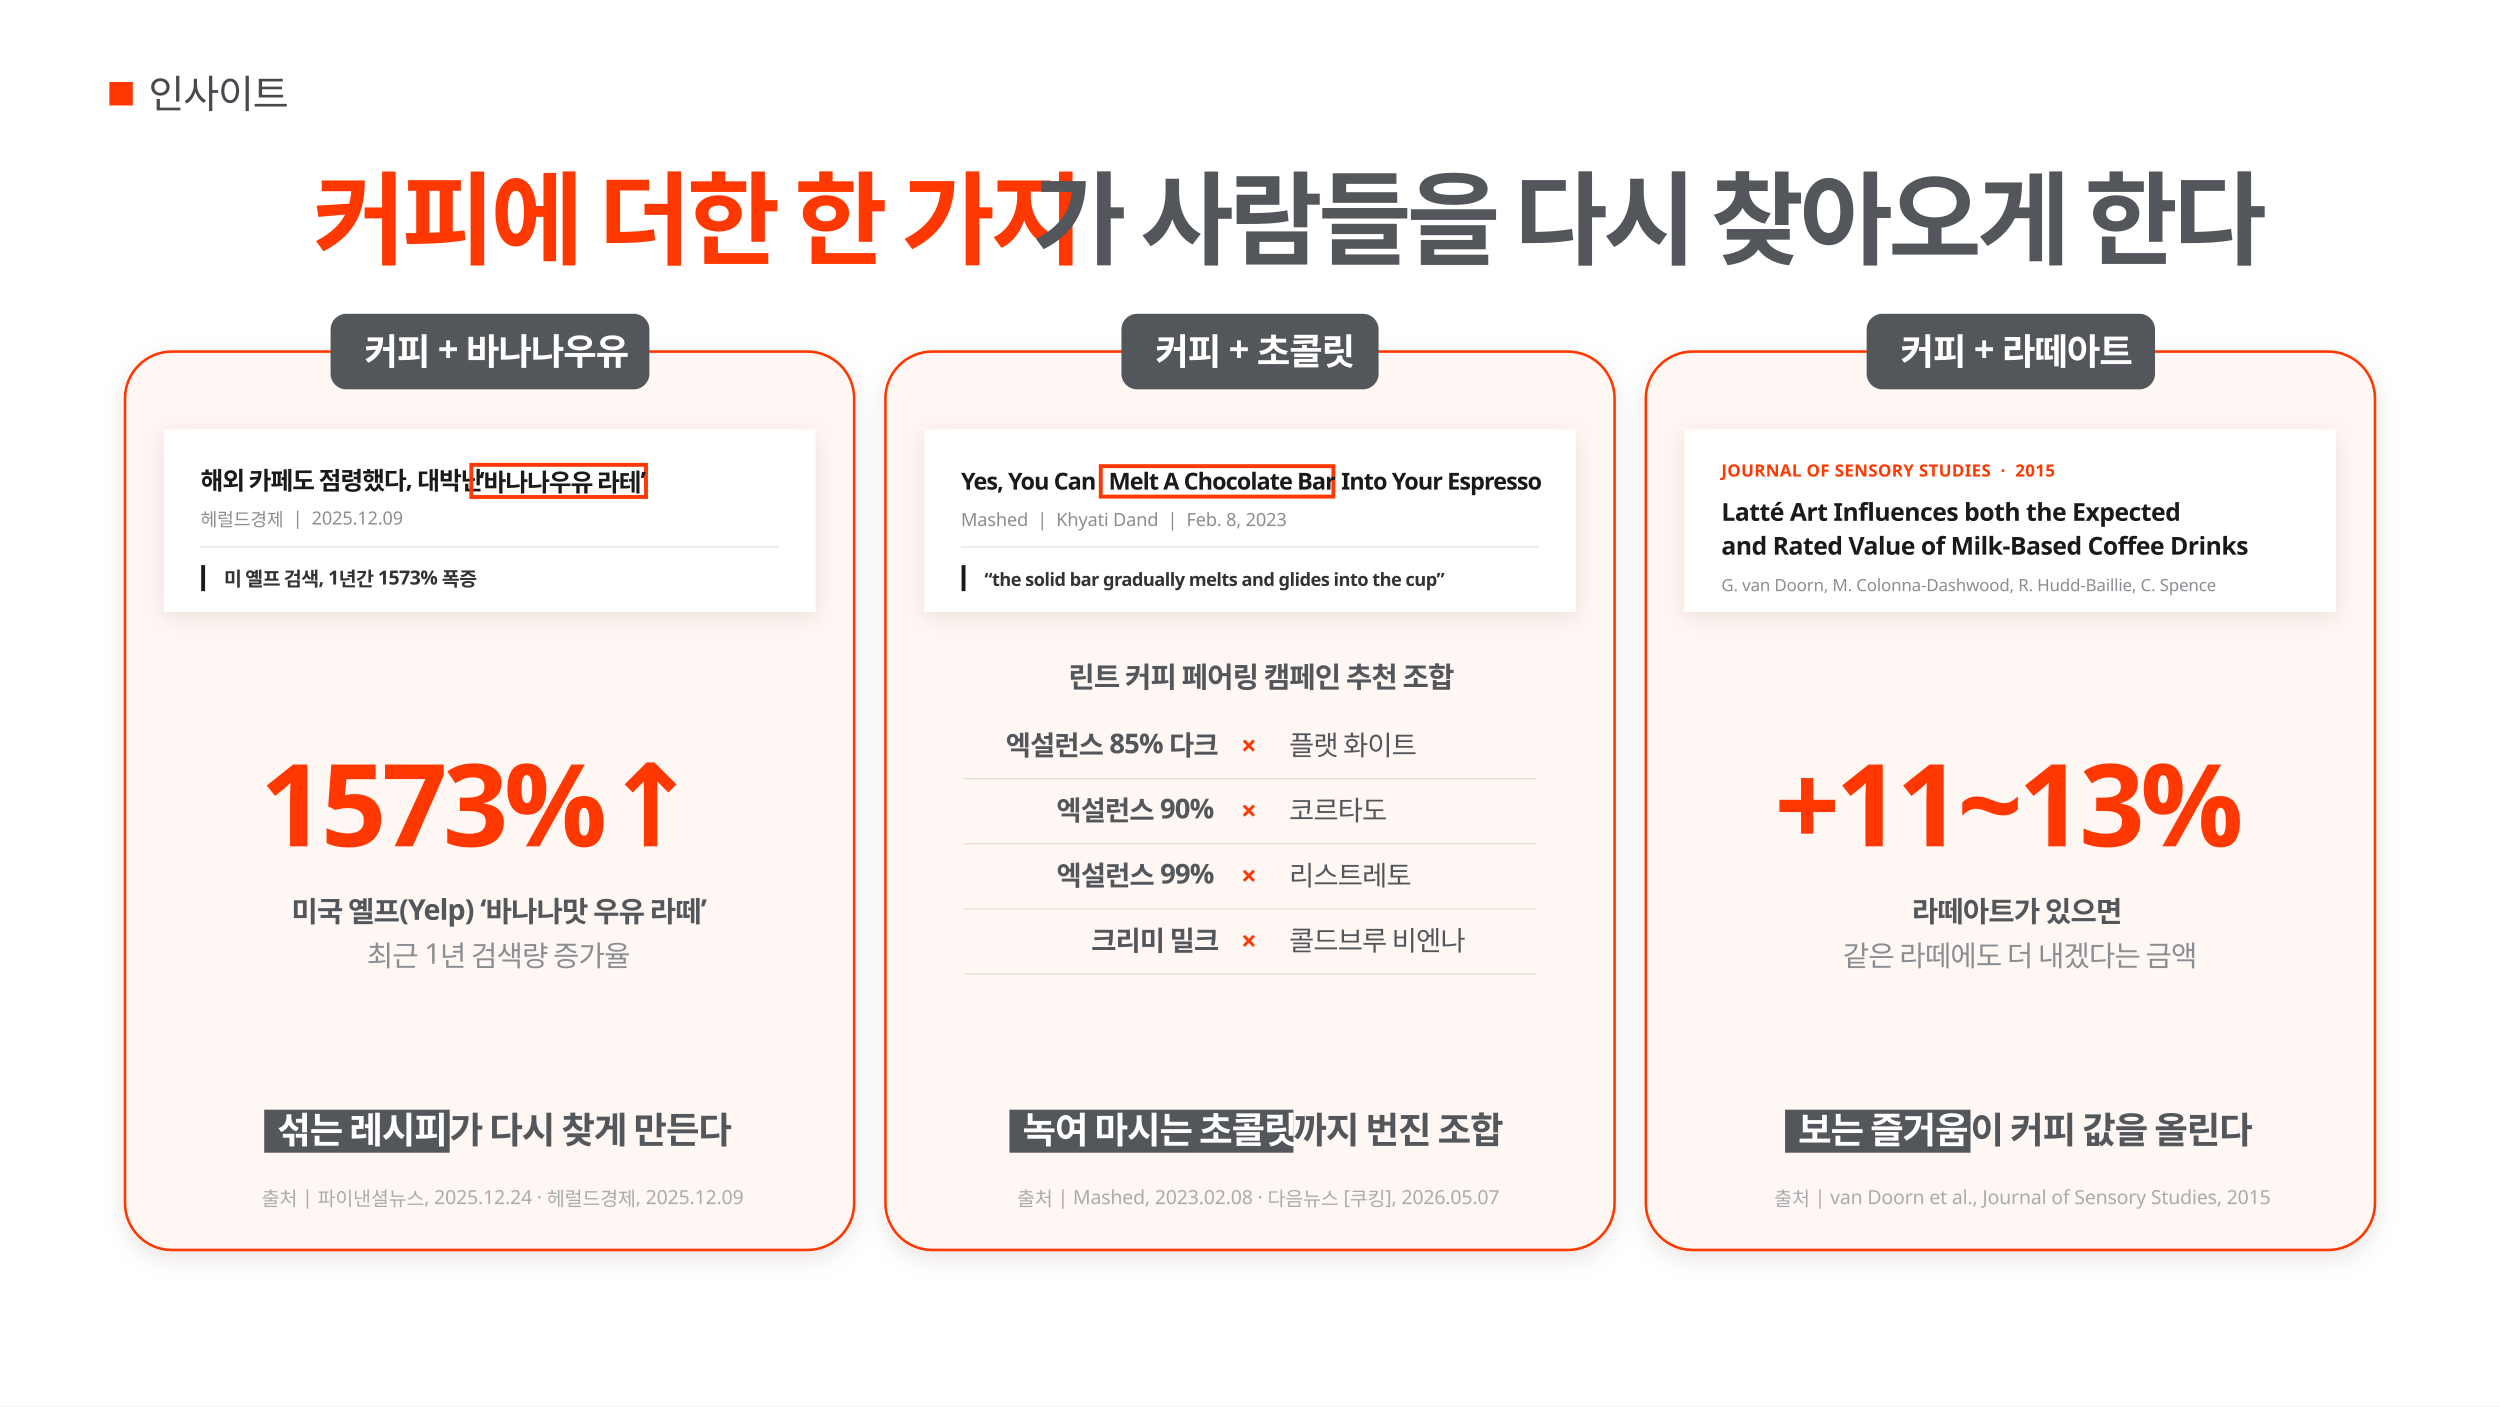
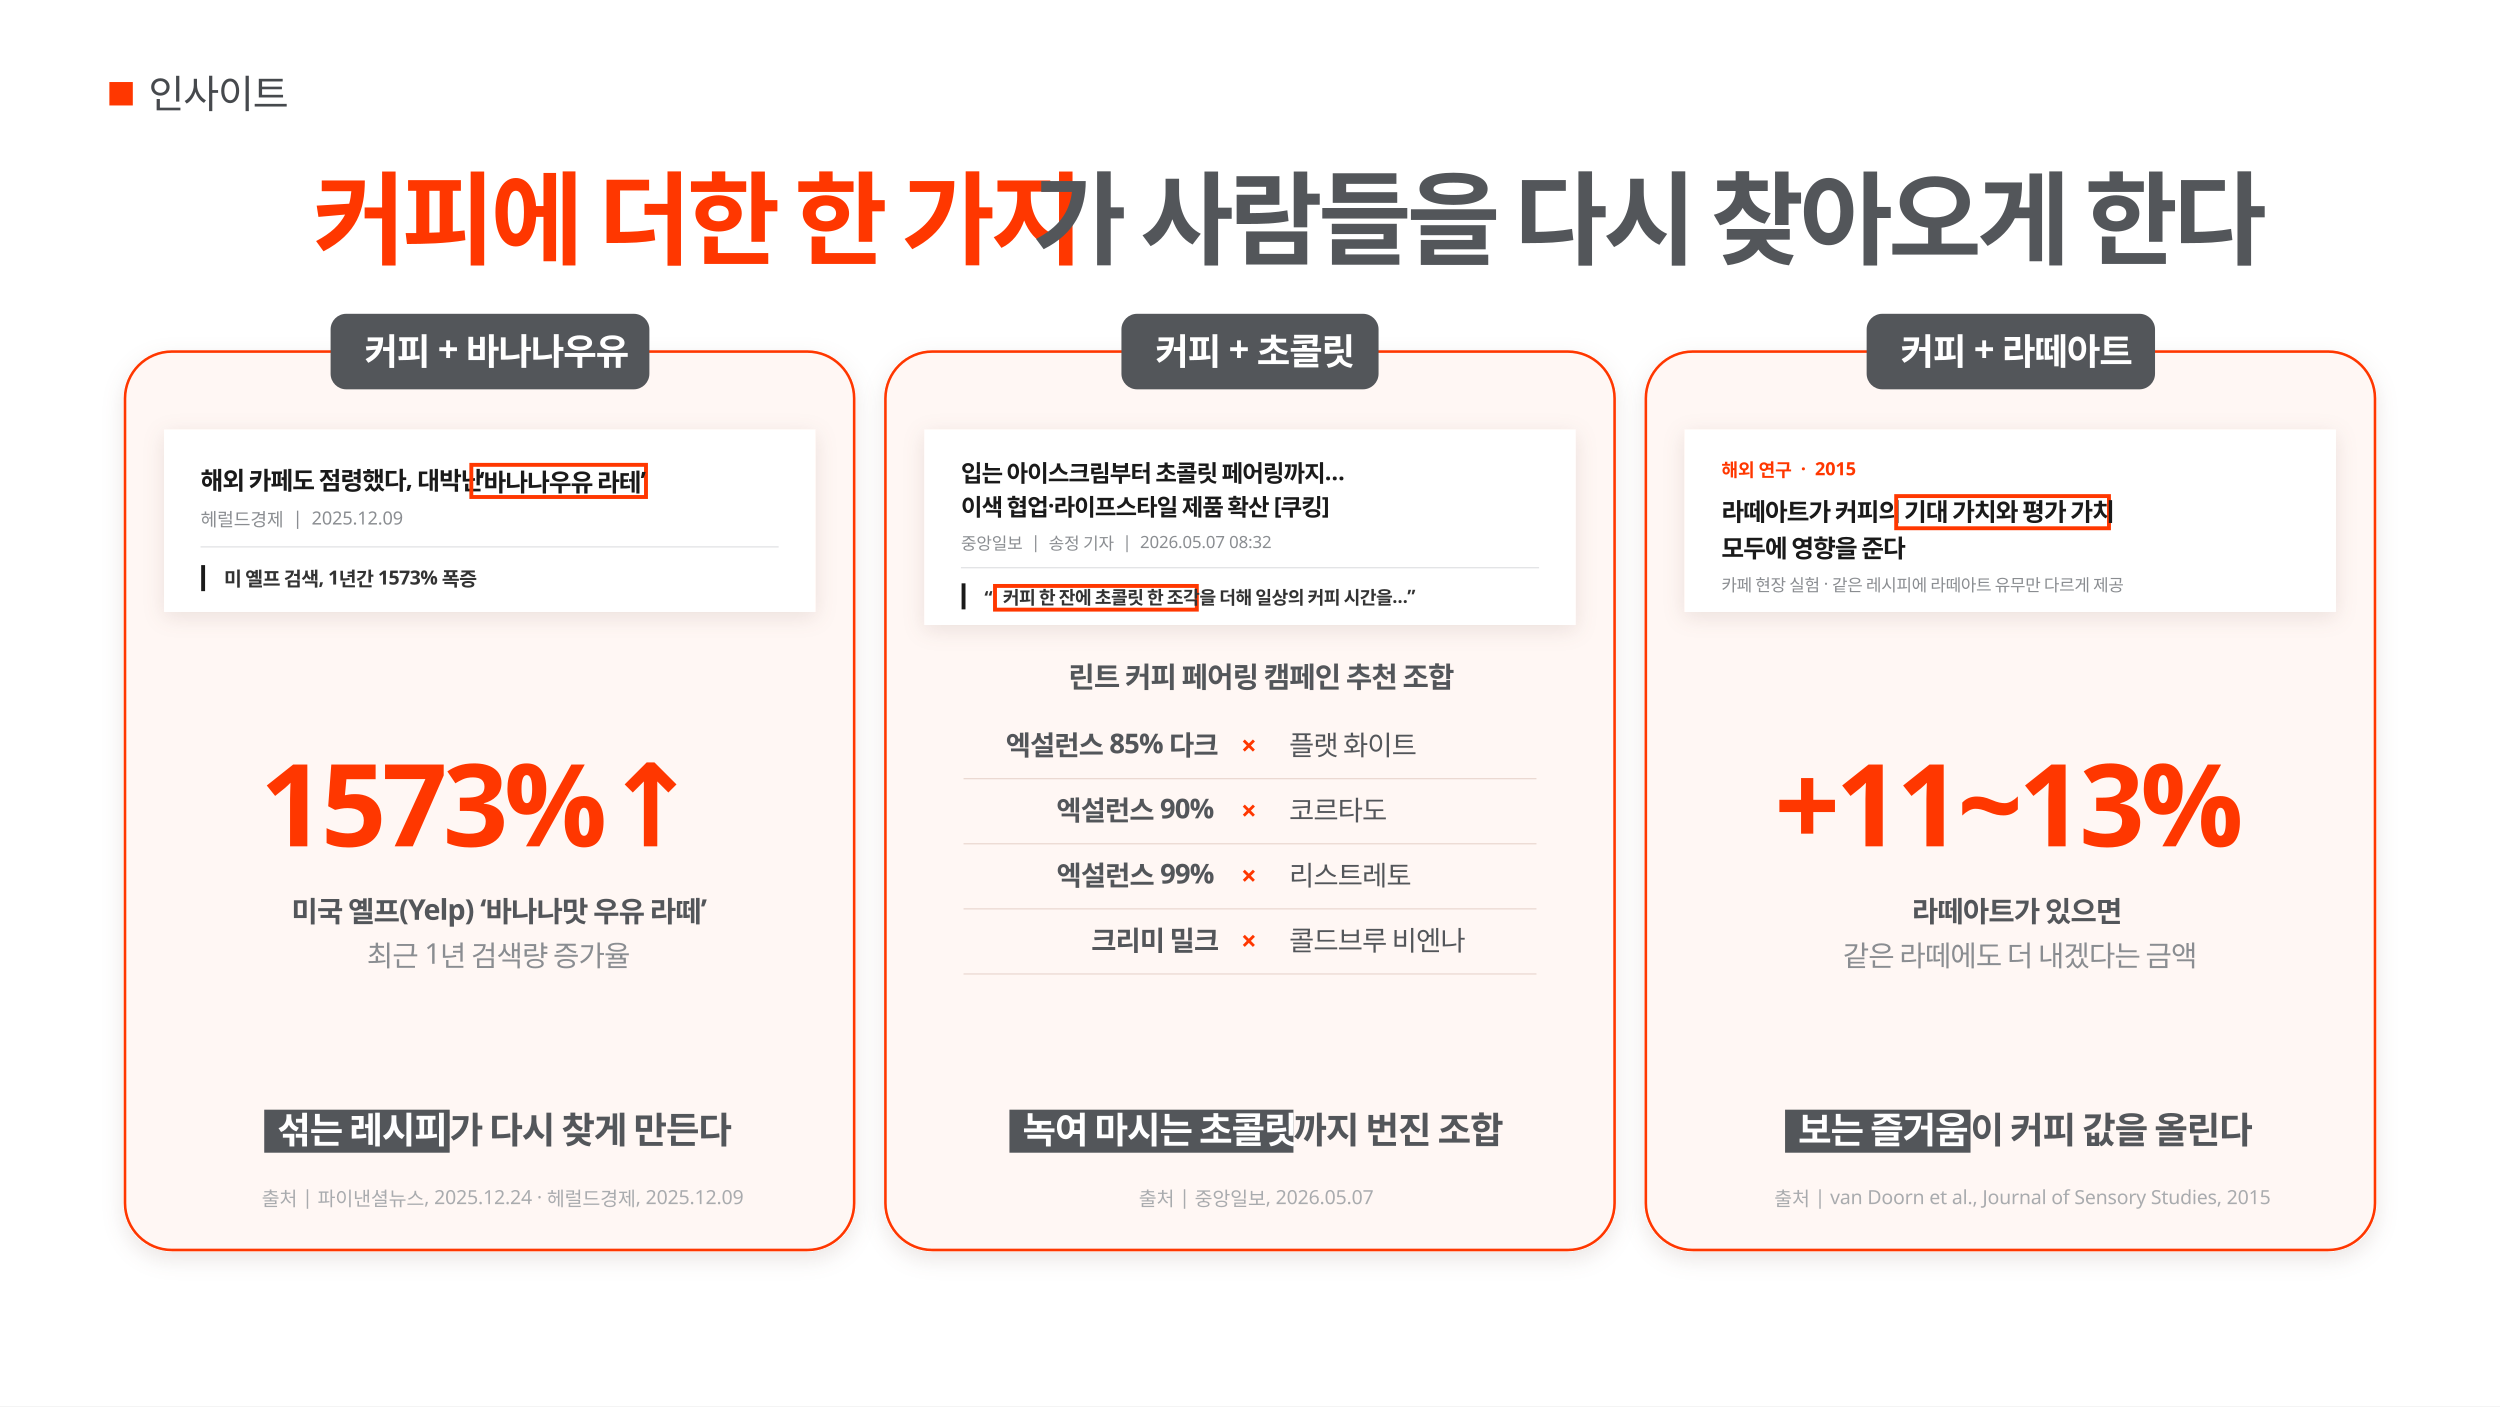
<svg xmlns="http://www.w3.org/2000/svg" width="1920" height="1080" viewBox="0 0 1920 1080" fill="none">
  <rect id="배경" width="1920" height="1080" fill="#FFFFFF" />
  <g id="헤더">
    <rect id="섹션_마커" x="84" y="63" width="18" height="18" fill="#FF3700" />
    <text fill="#46494D" xml:space="preserve" style="white-space: pre" font-family="Pretendard" font-size="30" font-weight="500" letter-spacing="-0.03em" id="섹션명">
      <tspan x="114" y="83">인사이트</tspan>
    </text>
    <g id="헤드문장">
      <text fill="#FF3700" xml:space="preserve" style="white-space: pre" font-family="Pretendard" font-size="78" font-weight="800" letter-spacing="-0.045em">
        <tspan x="240.25" y="197">커피에 더한 한 가지</tspan>
      </text>
      <text fill="#53565A" xml:space="preserve" style="white-space: pre" font-family="Pretendard" font-size="78" font-weight="800" letter-spacing="-0.045em">
        <tspan x="793.28" y="197">가 사람들을 다시 찾아오게 한다</tspan>
      </text>
    </g>
  </g>
  <g id="카드1">
    <g id="카드1_배경" filter="url(#filter14_d)">
      <rect x="96" y="270" width="560" height="690" rx="36" fill="#FFF7F4" stroke="#FF3700" stroke-width="2" />
    </g>
    <g id="카드1_탭">
      <rect x="253.9" y="241" width="244.83" height="58" rx="12" fill="#53565A" />
      <text fill="#FFFFFF" xml:space="preserve" style="white-space: pre" font-family="Pretendard" font-size="28" font-weight="700" letter-spacing="-0.03em" id="카드1_탭_텍스트">
        <tspan x="279.9" y="280.08">커피 + 바나나우유</tspan>
      </text>
    </g>
    <g id="기사_바나나우유">
      <g filter="url(#filter15_d)">
        <rect x="126" y="330" width="500" height="140" fill="#FFFFFF" />
      </g>
      <g id="기사_바나나우유_헤드라인">
        <text fill="#1A1A1A" xml:space="preserve" style="white-space: pre" font-family="Pretendard" font-size="19" font-weight="800" letter-spacing="-0.04em">
          <tspan x="154" y="376">해외 카페도 점령했다, 대박난 </tspan>
        </text>
        <rect x="361.98" y="357" width="134.14" height="24.7" fill="none" stroke="#FF3700" stroke-width="3" />
        <text fill="#1A1A1A" xml:space="preserve" style="white-space: pre" font-family="Pretendard" font-size="19" font-weight="800" letter-spacing="-0.04em">
          <tspan x="367.98" y="376">‘바나나우유 라테’</tspan>
        </text>
      </g>
      <text fill="#8A8D91" xml:space="preserve" style="white-space: pre" font-family="Pretendard" font-size="14" font-weight="400" letter-spacing="-0.01em" id="기사_바나나우유_정보">
        <tspan x="154" y="404">헤럴드경제  |  2025.12.09</tspan>
      </text>
      <path d="M154 420H598" stroke="#E2E3E5" stroke-width="1" />
      <path d="M156 434V454" stroke="#1A1A1A" stroke-width="3" />
      <text fill="#333333" xml:space="preserve" style="white-space: pre" font-family="Pretendard" font-size="15" font-weight="600" letter-spacing="-0.03em" id="기사_바나나우유_부제_1">
        <tspan x="172" y="450">미 옐프 검색, 1년간 1573% 폭증</tspan>
      </text>
    </g>
    <text fill="#FF3700" xml:space="preserve" style="white-space: pre" font-family="Pretendard" font-size="88" font-weight="800" letter-spacing="-0.04em" id="바나나_수치">
      <tspan x="199.69" y="650">1573%↑</tspan>
    </text>
    <text fill="#53565A" xml:space="preserve" style="white-space: pre" font-family="Pretendard" font-size="22" font-weight="600" letter-spacing="-0.03em" id="바나나_설명_1">
      <tspan x="223.83" y="708">미국 옐프(Yelp) ‘바나나맛 우유 라떼’</tspan>
    </text>
    <text fill="#8A8D91" xml:space="preserve" style="white-space: pre" font-family="Pretendard" font-size="22" font-weight="500" letter-spacing="-0.03em" id="바나나_설명_2">
      <tspan x="281.73" y="742">최근 1년 검색량 증가율</tspan>
    </text>
    <g id="바나나_캡션">
      <rect x="202.93" y="852.24" width="142.42" height="33.04" fill="#53565A" />
      <text fill="#FFFFFF" xml:space="preserve" style="white-space: pre" font-family="Pretendard" font-size="28" font-weight="700" letter-spacing="-0.03em">
        <tspan x="212.93" y="878">섞는 레시피</tspan>
      </text>
      <text fill="#53565A" xml:space="preserve" style="white-space: pre" font-family="Pretendard" font-size="28" font-weight="700" letter-spacing="-0.03em">
        <tspan x="345.35" y="878">가 다시 찾게 만든다</tspan>
      </text>
    </g>
    <text fill="#A9ABAE" xml:space="preserve" style="white-space: pre" font-family="Pretendard" font-size="15" font-weight="400" letter-spacing="-0.01em" id="바나나_출처">
      <tspan x="200.95" y="926">출처 | 파이낸셜뉴스, 2025.12.24 · 헤럴드경제, 2025.12.09</tspan>
    </text>
  </g>
  <g id="카드2">
    <g id="카드2_배경" filter="url(#filter16_d)">
      <rect x="680" y="270" width="560" height="690" rx="36" fill="#FFF7F4" stroke="#FF3700" stroke-width="2" />
    </g>
    <g id="카드2_탭">
      <rect x="861.26" y="241" width="197.48" height="58" rx="12" fill="#53565A" />
      <text fill="#FFFFFF" xml:space="preserve" style="white-space: pre" font-family="Pretendard" font-size="28" font-weight="700" letter-spacing="-0.03em" id="카드2_탭_텍스트">
        <tspan x="887.26" y="280.08">커피 + 초콜릿</tspan>
      </text>
    </g>
-     <g id="기사_Mashed">
+     <g id="기사_린트">
      <g filter="url(#filter17_d)">
-         <rect x="710" y="330" width="500" height="140" fill="#FFFFFF" />
-       </g>
-       <g id="기사_Mashed_헤드라인">
-         <text fill="#1A1A1A" xml:space="preserve" style="white-space: pre" font-family="Pretendard" font-size="18" font-weight="800" letter-spacing="-0.04em">
-           <tspan x="738" y="376">Yes, You Can </tspan>
-         </text>
-         <rect x="845.38" y="358" width="178.66" height="23.4" fill="none" stroke="#FF3700" stroke-width="3" />
-         <text fill="#1A1A1A" xml:space="preserve" style="white-space: pre" font-family="Pretendard" font-size="18" font-weight="800" letter-spacing="-0.04em">
-           <tspan x="851.38" y="376">Melt A Chocolate Bar</tspan>
-         </text>
-         <text fill="#1A1A1A" xml:space="preserve" style="white-space: pre" font-family="Pretendard" font-size="18" font-weight="800" letter-spacing="-0.04em">
-           <tspan x="1026.03" y="376"> Into Your Espresso</tspan>
-         </text>
-       </g>
-       <text fill="#8A8D91" xml:space="preserve" style="white-space: pre" font-family="Pretendard" font-size="14" font-weight="400" letter-spacing="-0.01em" id="기사_Mashed_정보">
-         <tspan x="738" y="404">Mashed  |  Khyati Dand  |  Feb. 8, 2023</tspan>
-       </text>
-       <path d="M738 420H1182" stroke="#E2E3E5" stroke-width="1" />
-       <path d="M740 434V454" stroke="#1A1A1A" stroke-width="3" />
-       <text fill="#333333" xml:space="preserve" style="white-space: pre" font-family="Pretendard" font-size="14" font-weight="600" letter-spacing="-0.03em" id="기사_Mashed_부제_1">
-         <tspan x="756" y="450">“the solid bar gradually melts and glides into the cup”</tspan>
-       </text>
+         <rect x="710" y="330" width="500" height="150" fill="#FFFFFF" />
+       </g>
+       <text fill="#1A1A1A" xml:space="preserve" style="white-space: pre" font-family="Pretendard" font-size="18" font-weight="800" letter-spacing="-0.04em" id="기사_린트_헤드라인_1">
+         <tspan x="738" y="370">입는 아이스크림부터 초콜릿 페어링까지…</tspan>
+       </text>
+       <text fill="#1A1A1A" xml:space="preserve" style="white-space: pre" font-family="Pretendard" font-size="18" font-weight="800" letter-spacing="-0.04em" id="기사_린트_헤드라인_2">
+         <tspan x="738" y="396">이색 협업·라이프스타일 제품 확산 [쿠킹]</tspan>
+       </text>
+       <text fill="#8A8D91" xml:space="preserve" style="white-space: pre" font-family="Pretendard" font-size="13" font-weight="400" letter-spacing="-0.01em" id="기사_린트_정보">
+         <tspan x="738" y="422">중앙일보  |  송정 기자  |  2026.05.07 08:32</tspan>
+       </text>
+       <path d="M738 436H1182" stroke="#E2E3E5" stroke-width="1" />
+       <path d="M740 448V468" stroke="#1A1A1A" stroke-width="3" />
+       <g id="기사_린트_본문">
+         <text fill="#333333" xml:space="preserve" style="white-space: pre" font-family="Pretendard" font-size="14" font-weight="600" letter-spacing="-0.03em">
+           <tspan x="756" y="464">“</tspan>
+         </text>
+         <rect x="764.16" y="450" width="155" height="18.2" fill="none" stroke="#FF3700" stroke-width="3" />
+         <text fill="#333333" xml:space="preserve" style="white-space: pre" font-family="Pretendard" font-size="14" font-weight="600" letter-spacing="-0.03em">
+           <tspan x="770.16" y="464">커피 한 잔에 초콜릿 한 조각</tspan>
+         </text>
+         <text fill="#333333" xml:space="preserve" style="white-space: pre" font-family="Pretendard" font-size="14" font-weight="600" letter-spacing="-0.03em">
+           <tspan x="921.16" y="464">을 더해 일상의 커피 시간을…”</tspan>
+         </text>
+       </g>
    </g>
    <text fill="#53565A" xml:space="preserve" style="white-space: pre" font-family="Pretendard" font-size="22" font-weight="700" letter-spacing="-0.03em" id="페어링_제목">
      <tspan x="820.49" y="528">린트 커피 페어링 캠페인 추천 조합</tspan>
    </text>
    <g id="페어링_1">
      <text fill="#53565A" xml:space="preserve" style="white-space: pre" font-family="Pretendard" font-size="21" font-weight="600" letter-spacing="-0.03em" id="페어링_1_초콜릿">
        <tspan x="772.38" y="580">엑설런스 85% 다크</tspan>
      </text>
      <text fill="#FF3700" xml:space="preserve" style="white-space: pre" font-family="Pretendard" font-size="21" font-weight="700" letter-spacing="0em" id="페어링_1_곱">
        <tspan x="953.13" y="580">×</tspan>
      </text>
      <text fill="#53565A" xml:space="preserve" style="white-space: pre" font-family="Pretendard" font-size="21" font-weight="500" letter-spacing="-0.03em" id="페어링_1_커피">
        <tspan x="990" y="580">플랫 화이트</tspan>
      </text>
      <path d="M740 598H1180" stroke="#EBD9D2" stroke-width="1" />
    </g>
    <g id="페어링_2">
      <text fill="#53565A" xml:space="preserve" style="white-space: pre" font-family="Pretendard" font-size="21" font-weight="600" letter-spacing="-0.03em" id="페어링_2_초콜릿">
        <tspan x="811.27" y="630">엑설런스 90%</tspan>
      </text>
      <text fill="#FF3700" xml:space="preserve" style="white-space: pre" font-family="Pretendard" font-size="21" font-weight="700" letter-spacing="0em" id="페어링_2_곱">
        <tspan x="953.13" y="630">×</tspan>
      </text>
      <text fill="#53565A" xml:space="preserve" style="white-space: pre" font-family="Pretendard" font-size="21" font-weight="500" letter-spacing="-0.03em" id="페어링_2_커피">
        <tspan x="990" y="630">코르타도</tspan>
      </text>
      <path d="M740 648H1180" stroke="#EBD9D2" stroke-width="1" />
    </g>
    <g id="페어링_3">
      <text fill="#53565A" xml:space="preserve" style="white-space: pre" font-family="Pretendard" font-size="21" font-weight="600" letter-spacing="-0.03em" id="페어링_3_초콜릿">
        <tspan x="811.39" y="680">엑설런스 99%</tspan>
      </text>
      <text fill="#FF3700" xml:space="preserve" style="white-space: pre" font-family="Pretendard" font-size="21" font-weight="700" letter-spacing="0em" id="페어링_3_곱">
        <tspan x="953.13" y="680">×</tspan>
      </text>
      <text fill="#53565A" xml:space="preserve" style="white-space: pre" font-family="Pretendard" font-size="21" font-weight="500" letter-spacing="-0.03em" id="페어링_3_커피">
        <tspan x="990" y="680">리스트레토</tspan>
      </text>
      <path d="M740 698H1180" stroke="#EBD9D2" stroke-width="1" />
    </g>
    <g id="페어링_4">
      <text fill="#53565A" xml:space="preserve" style="white-space: pre" font-family="Pretendard" font-size="21" font-weight="600" letter-spacing="-0.03em" id="페어링_4_초콜릿">
        <tspan x="838.05" y="730">크리미 밀크</tspan>
      </text>
      <text fill="#FF3700" xml:space="preserve" style="white-space: pre" font-family="Pretendard" font-size="21" font-weight="700" letter-spacing="0em" id="페어링_4_곱">
        <tspan x="953.13" y="730">×</tspan>
      </text>
      <text fill="#53565A" xml:space="preserve" style="white-space: pre" font-family="Pretendard" font-size="21" font-weight="500" letter-spacing="-0.03em" id="페어링_4_커피">
        <tspan x="990" y="730">콜드브루 비엔나</tspan>
      </text>
      <path d="M740 748H1180" stroke="#EBD9D2" stroke-width="1" />
    </g>
    <g id="초콜릿_캡션">
      <rect x="775.25" y="852.24" width="218.11" height="33.04" fill="#53565A" />
      <text fill="#FFFFFF" xml:space="preserve" style="white-space: pre" font-family="Pretendard" font-size="28" font-weight="700" letter-spacing="-0.03em">
        <tspan x="785.25" y="878">녹여 마시는 초콜릿</tspan>
      </text>
      <text fill="#53565A" xml:space="preserve" style="white-space: pre" font-family="Pretendard" font-size="28" font-weight="700" letter-spacing="-0.03em">
        <tspan x="993.36" y="878">까지 번진 조합</tspan>
      </text>
    </g>
    <text fill="#A9ABAE" xml:space="preserve" style="white-space: pre" font-family="Pretendard" font-size="15" font-weight="400" letter-spacing="-0.01em" id="초콜릿_출처">
-       <tspan x="781.09" y="926">출처 | Mashed, 2023.02.08 · 다음뉴스 [쿠킹], 2026.05.07</tspan>
+       <tspan x="874.55" y="926">출처 | 중앙일보, 2026.05.07</tspan>
    </text>
  </g>
  <g id="카드3">
    <g id="카드3_배경" filter="url(#filter18_d)">
      <rect x="1264" y="270" width="560" height="690" rx="36" fill="#FFF7F4" stroke="#FF3700" stroke-width="2" />
    </g>
    <g id="카드3_탭">
      <rect x="1433.58" y="241" width="221.48" height="58" rx="12" fill="#53565A" />
      <text fill="#FFFFFF" xml:space="preserve" style="white-space: pre" font-family="Pretendard" font-size="28" font-weight="700" letter-spacing="-0.03em" id="카드3_탭_텍스트">
        <tspan x="1459.58" y="280.08">커피 + 라떼아트</tspan>
      </text>
    </g>
    <g id="논문">
      <g filter="url(#filter19_d)">
        <rect x="1294" y="330" width="500" height="140" fill="#FFFFFF" />
      </g>
-       <text fill="#FF3700" xml:space="preserve" style="white-space: pre" font-family="Pretendard" font-size="13" font-weight="700" letter-spacing="0.02em" id="논문_분류">
-         <tspan x="1322" y="366">JOURNAL OF SENSORY STUDIES  ·  2015</tspan>
-       </text>
-       <text fill="#1A1A1A" xml:space="preserve" style="white-space: pre" font-family="Pretendard" font-size="19" font-weight="800" letter-spacing="-0.02em" id="논문_제목_1">
-         <tspan x="1322" y="400">Latté Art Influences both the Expected</tspan>
-       </text>
-       <text fill="#1A1A1A" xml:space="preserve" style="white-space: pre" font-family="Pretendard" font-size="19" font-weight="800" letter-spacing="-0.02em" id="논문_제목_2">
-         <tspan x="1322" y="426">and Rated Value of Milk‐Based Coffee Drinks</tspan>
-       </text>
-       <text fill="#8A8D91" xml:space="preserve" style="white-space: pre" font-family="Pretendard" font-size="13" font-weight="400" letter-spacing="-0.01em" id="논문_저자">
-         <tspan x="1322" y="454">G. van Doorn, M. Colonna‐Dashwood, R. Hudd‐Baillie, C. Spence</tspan>
+       <text fill="#FF3700" xml:space="preserve" style="white-space: pre" font-family="Pretendard" font-size="14" font-weight="700" letter-spacing="-0.01em" id="논문_분류">
+         <tspan x="1322" y="366">해외 연구  ·  2015</tspan>
+       </text>
+       <g id="논문_제목_1">
+         <text fill="#1A1A1A" xml:space="preserve" style="white-space: pre" font-family="Pretendard" font-size="19" font-weight="800" letter-spacing="-0.04em">
+           <tspan x="1322" y="400">라떼아트가 커피의 </tspan>
+         </text>
+         <rect x="1456.27" y="381" width="163.42" height="24.7" fill="none" stroke="#FF3700" stroke-width="3" />
+         <text fill="#1A1A1A" xml:space="preserve" style="white-space: pre" font-family="Pretendard" font-size="19" font-weight="800" letter-spacing="-0.04em">
+           <tspan x="1462.27" y="400">기대 가치와 평가 가치</tspan>
+         </text>
+       </g>
+       <text fill="#1A1A1A" xml:space="preserve" style="white-space: pre" font-family="Pretendard" font-size="19" font-weight="800" letter-spacing="-0.04em" id="논문_제목_2">
+         <tspan x="1322" y="428">모두에 영향을 준다</tspan>
+       </text>
+       <text fill="#8A8D91" xml:space="preserve" style="white-space: pre" font-family="Pretendard" font-size="13" font-weight="400" letter-spacing="-0.02em" id="논문_저자">
+         <tspan x="1322" y="454">카페 현장 실험 · 같은 레시피에 라떼아트 유무만 다르게 제공</tspan>
      </text>
    </g>
    <text fill="#FF3700" xml:space="preserve" style="white-space: pre" font-family="Pretendard" font-size="88" font-weight="800" letter-spacing="-0.04em" id="라떼_수치">
      <tspan x="1362.78" y="650">+11~13%</tspan>
    </text>
    <text fill="#53565A" xml:space="preserve" style="white-space: pre" font-family="Pretendard" font-size="22" font-weight="600" letter-spacing="-0.03em" id="라떼_설명_1">
      <tspan x="1468.3" y="708">라떼아트가 있으면</tspan>
    </text>
    <text fill="#8A8D91" xml:space="preserve" style="white-space: pre" font-family="Pretendard" font-size="22" font-weight="500" letter-spacing="-0.03em" id="라떼_설명_2">
      <tspan x="1415.27" y="742">같은 라떼에도 더 내겠다는 금액</tspan>
    </text>
    <g id="라떼_캡션">
      <rect x="1370.93" y="852.24" width="142.42" height="33.04" fill="#53565A" />
      <text fill="#FFFFFF" xml:space="preserve" style="white-space: pre" font-family="Pretendard" font-size="28" font-weight="700" letter-spacing="-0.03em">
        <tspan x="1380.93" y="878">보는 즐거움</tspan>
      </text>
      <text fill="#53565A" xml:space="preserve" style="white-space: pre" font-family="Pretendard" font-size="28" font-weight="700" letter-spacing="-0.03em">
        <tspan x="1513.35" y="878">이 커피 값을 올린다</tspan>
      </text>
    </g>
    <text fill="#A9ABAE" xml:space="preserve" style="white-space: pre" font-family="Pretendard" font-size="15" font-weight="400" letter-spacing="-0.01em" id="라떼_출처">
      <tspan x="1362.59" y="926">출처 | van Doorn et al., Journal of Sensory Studies, 2015</tspan>
    </text>
  </g>
  <defs>
    <filter id="filter14_d" x="72" y="252" width="608" height="738" filterUnits="userSpaceOnUse" color-interpolation-filters="sRGB">
      <feFlood flood-opacity="0" result="BackgroundImageFix" />
      <feColorMatrix in="SourceAlpha" type="matrix" values="0 0 0 0 0 0 0 0 0 0 0 0 0 0 0 0 0 0 127 0" result="hardAlpha" />
      <feOffset dy="6" />
      <feGaussianBlur stdDeviation="8" />
      <feComposite in2="hardAlpha" operator="out" />
      <feColorMatrix type="matrix" values="0 0 0 0 0.35 0 0 0 0 0.2 0 0 0 0 0.15 0 0 0 0.12 0" />
      <feBlend mode="normal" in2="BackgroundImageFix" result="effect1_dropShadow" />
      <feBlend mode="normal" in="SourceGraphic" in2="effect1_dropShadow" result="shape" />
    </filter>
    <filter id="filter15_d" x="102" y="310" width="548" height="188" filterUnits="userSpaceOnUse" color-interpolation-filters="sRGB">
      <feFlood flood-opacity="0" result="BackgroundImageFix" />
      <feColorMatrix in="SourceAlpha" type="matrix" values="0 0 0 0 0 0 0 0 0 0 0 0 0 0 0 0 0 0 127 0" result="hardAlpha" />
      <feOffset dy="4" />
      <feGaussianBlur stdDeviation="8" />
      <feComposite in2="hardAlpha" operator="out" />
      <feColorMatrix type="matrix" values="0 0 0 0 0.35 0 0 0 0 0.2 0 0 0 0 0.15 0 0 0 0.12 0" />
      <feBlend mode="normal" in2="BackgroundImageFix" result="effect1_dropShadow" />
      <feBlend mode="normal" in="SourceGraphic" in2="effect1_dropShadow" result="shape" />
    </filter>
    <filter id="filter16_d" x="656" y="252" width="608" height="738" filterUnits="userSpaceOnUse" color-interpolation-filters="sRGB">
      <feFlood flood-opacity="0" result="BackgroundImageFix" />
      <feColorMatrix in="SourceAlpha" type="matrix" values="0 0 0 0 0 0 0 0 0 0 0 0 0 0 0 0 0 0 127 0" result="hardAlpha" />
      <feOffset dy="6" />
      <feGaussianBlur stdDeviation="8" />
      <feComposite in2="hardAlpha" operator="out" />
      <feColorMatrix type="matrix" values="0 0 0 0 0.35 0 0 0 0 0.2 0 0 0 0 0.15 0 0 0 0.12 0" />
      <feBlend mode="normal" in2="BackgroundImageFix" result="effect1_dropShadow" />
      <feBlend mode="normal" in="SourceGraphic" in2="effect1_dropShadow" result="shape" />
    </filter>
-     <filter id="filter17_d" x="686" y="310" width="548" height="188" filterUnits="userSpaceOnUse" color-interpolation-filters="sRGB">
+     <filter id="filter17_d" x="686" y="310" width="548" height="198" filterUnits="userSpaceOnUse" color-interpolation-filters="sRGB">
      <feFlood flood-opacity="0" result="BackgroundImageFix" />
      <feColorMatrix in="SourceAlpha" type="matrix" values="0 0 0 0 0 0 0 0 0 0 0 0 0 0 0 0 0 0 127 0" result="hardAlpha" />
      <feOffset dy="4" />
      <feGaussianBlur stdDeviation="8" />
      <feComposite in2="hardAlpha" operator="out" />
      <feColorMatrix type="matrix" values="0 0 0 0 0.35 0 0 0 0 0.2 0 0 0 0 0.15 0 0 0 0.12 0" />
      <feBlend mode="normal" in2="BackgroundImageFix" result="effect1_dropShadow" />
      <feBlend mode="normal" in="SourceGraphic" in2="effect1_dropShadow" result="shape" />
    </filter>
    <filter id="filter18_d" x="1240" y="252" width="608" height="738" filterUnits="userSpaceOnUse" color-interpolation-filters="sRGB">
      <feFlood flood-opacity="0" result="BackgroundImageFix" />
      <feColorMatrix in="SourceAlpha" type="matrix" values="0 0 0 0 0 0 0 0 0 0 0 0 0 0 0 0 0 0 127 0" result="hardAlpha" />
      <feOffset dy="6" />
      <feGaussianBlur stdDeviation="8" />
      <feComposite in2="hardAlpha" operator="out" />
      <feColorMatrix type="matrix" values="0 0 0 0 0.35 0 0 0 0 0.2 0 0 0 0 0.15 0 0 0 0.12 0" />
      <feBlend mode="normal" in2="BackgroundImageFix" result="effect1_dropShadow" />
      <feBlend mode="normal" in="SourceGraphic" in2="effect1_dropShadow" result="shape" />
    </filter>
    <filter id="filter19_d" x="1270" y="310" width="548" height="188" filterUnits="userSpaceOnUse" color-interpolation-filters="sRGB">
      <feFlood flood-opacity="0" result="BackgroundImageFix" />
      <feColorMatrix in="SourceAlpha" type="matrix" values="0 0 0 0 0 0 0 0 0 0 0 0 0 0 0 0 0 0 127 0" result="hardAlpha" />
      <feOffset dy="4" />
      <feGaussianBlur stdDeviation="8" />
      <feComposite in2="hardAlpha" operator="out" />
      <feColorMatrix type="matrix" values="0 0 0 0 0.35 0 0 0 0 0.2 0 0 0 0 0.15 0 0 0 0.12 0" />
      <feBlend mode="normal" in2="BackgroundImageFix" result="effect1_dropShadow" />
      <feBlend mode="normal" in="SourceGraphic" in2="effect1_dropShadow" result="shape" />
    </filter>
  </defs>
</svg>
